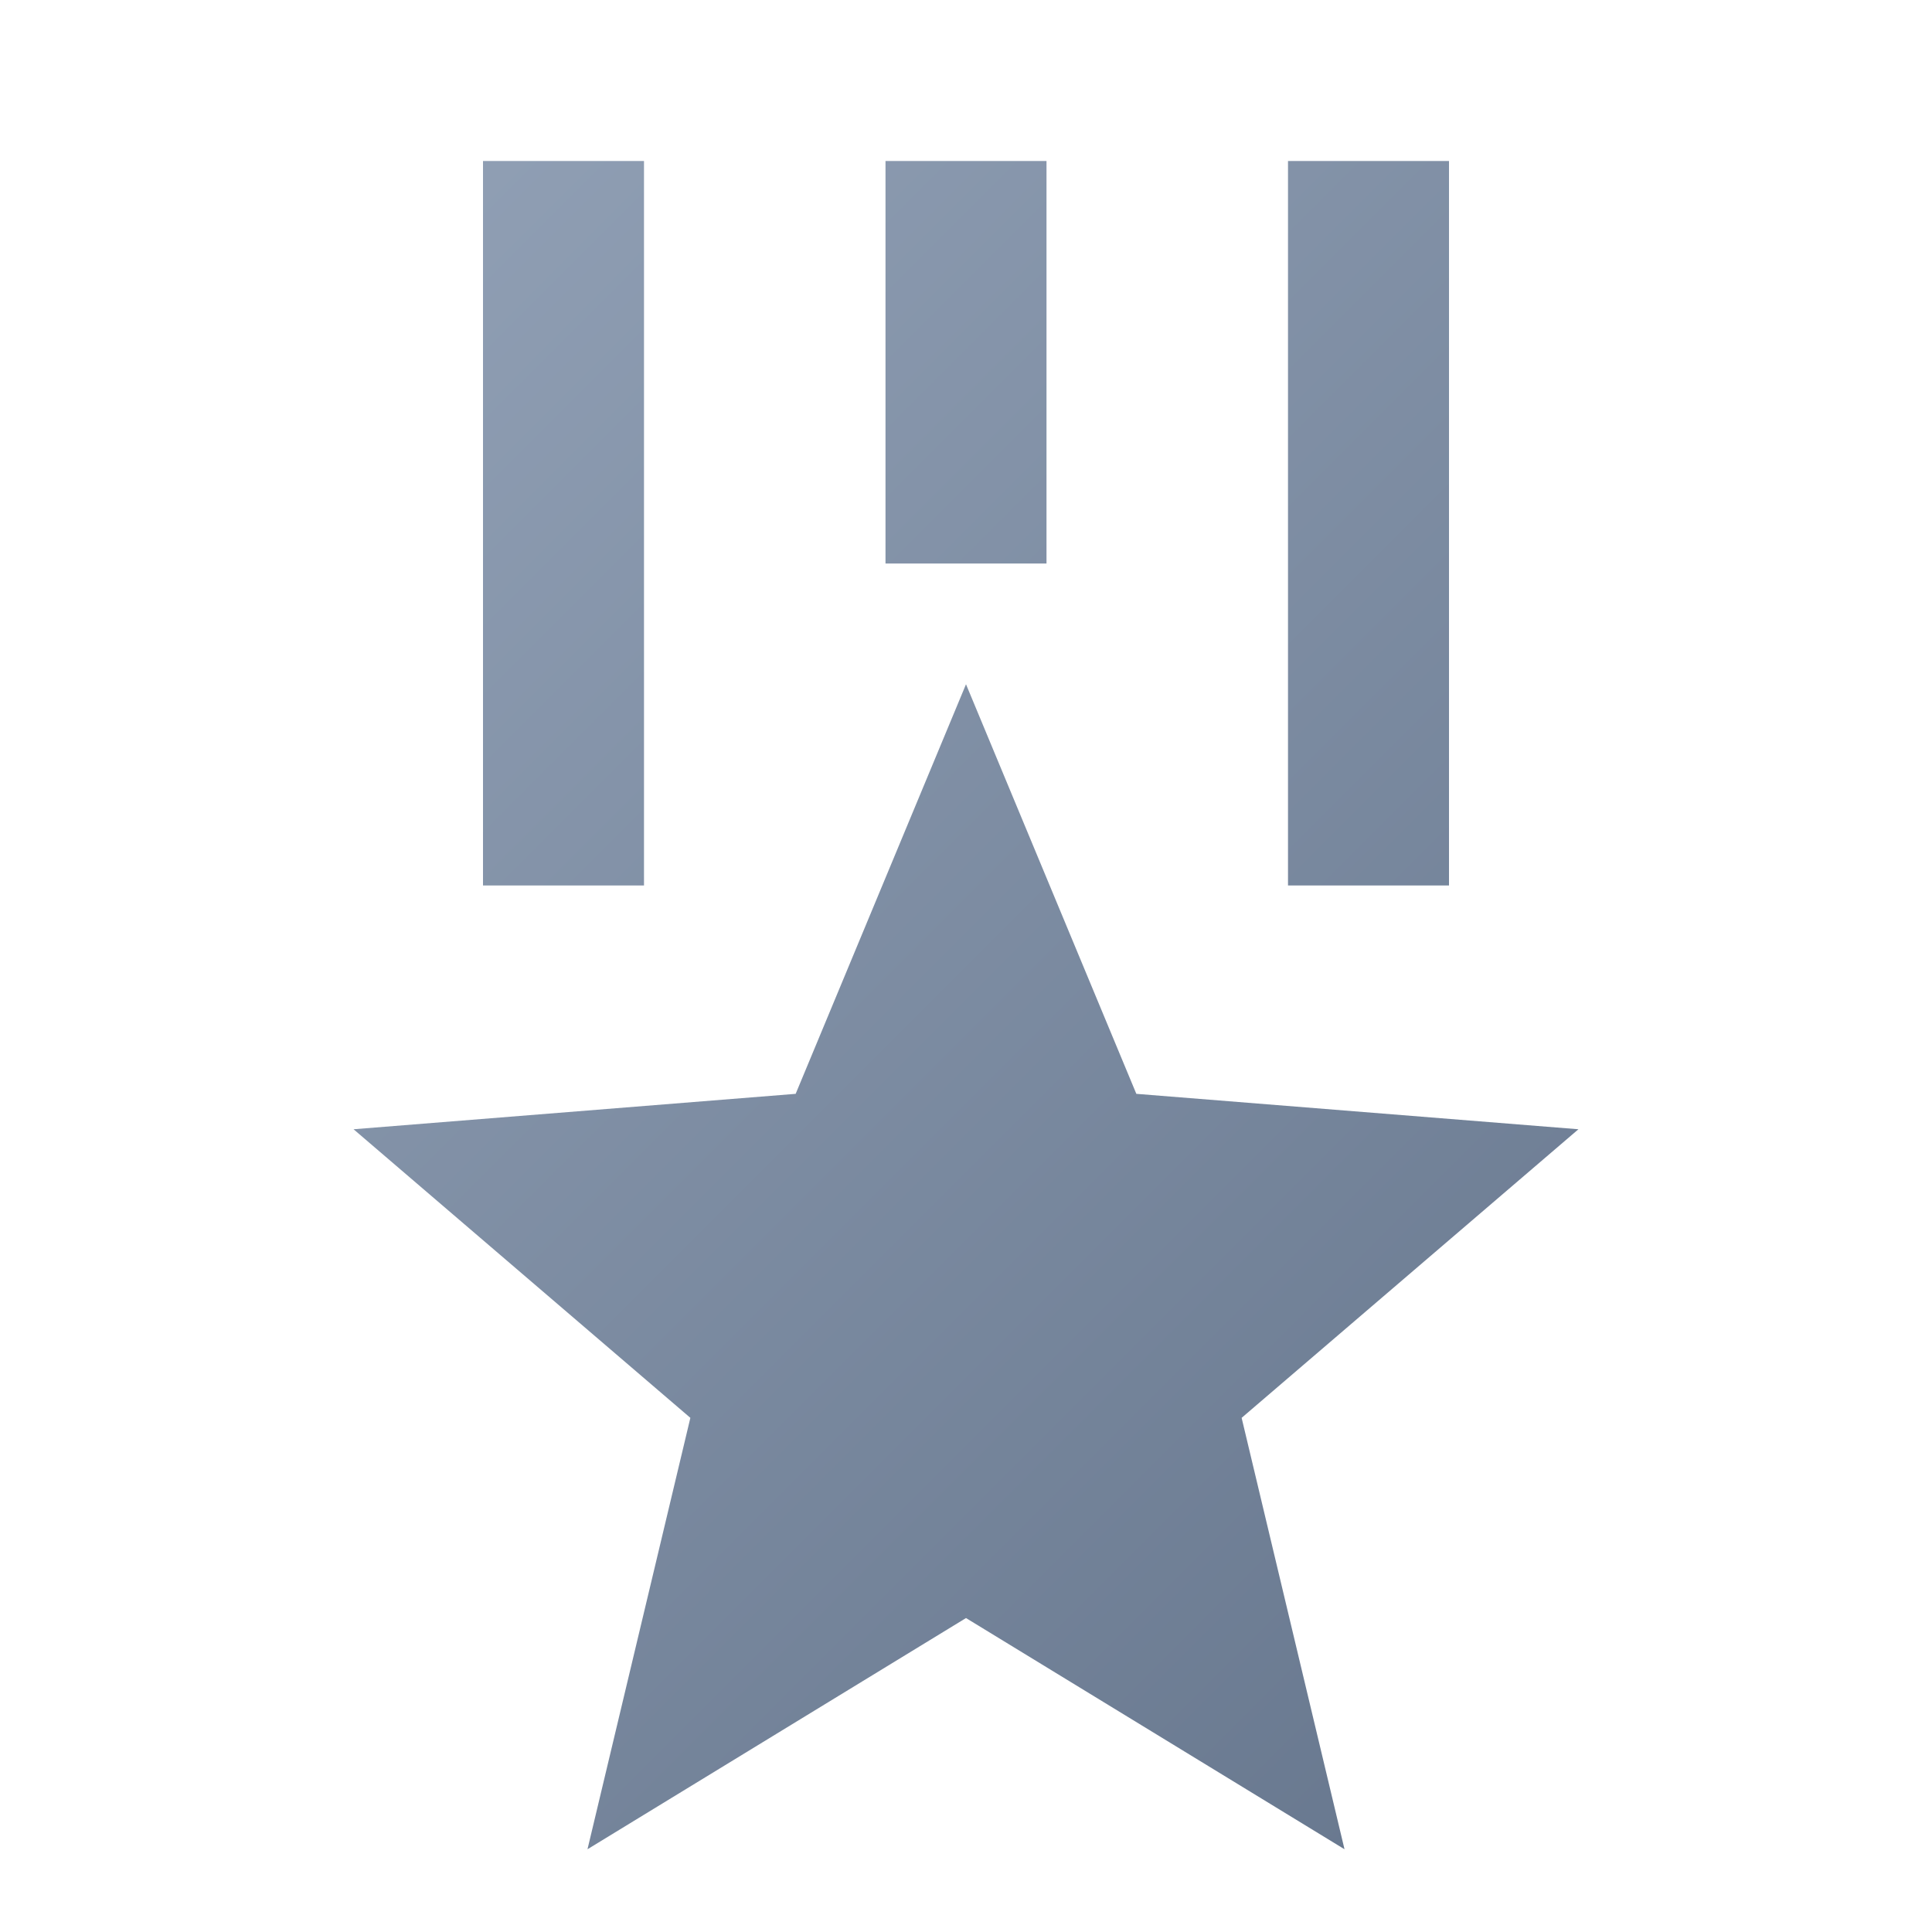
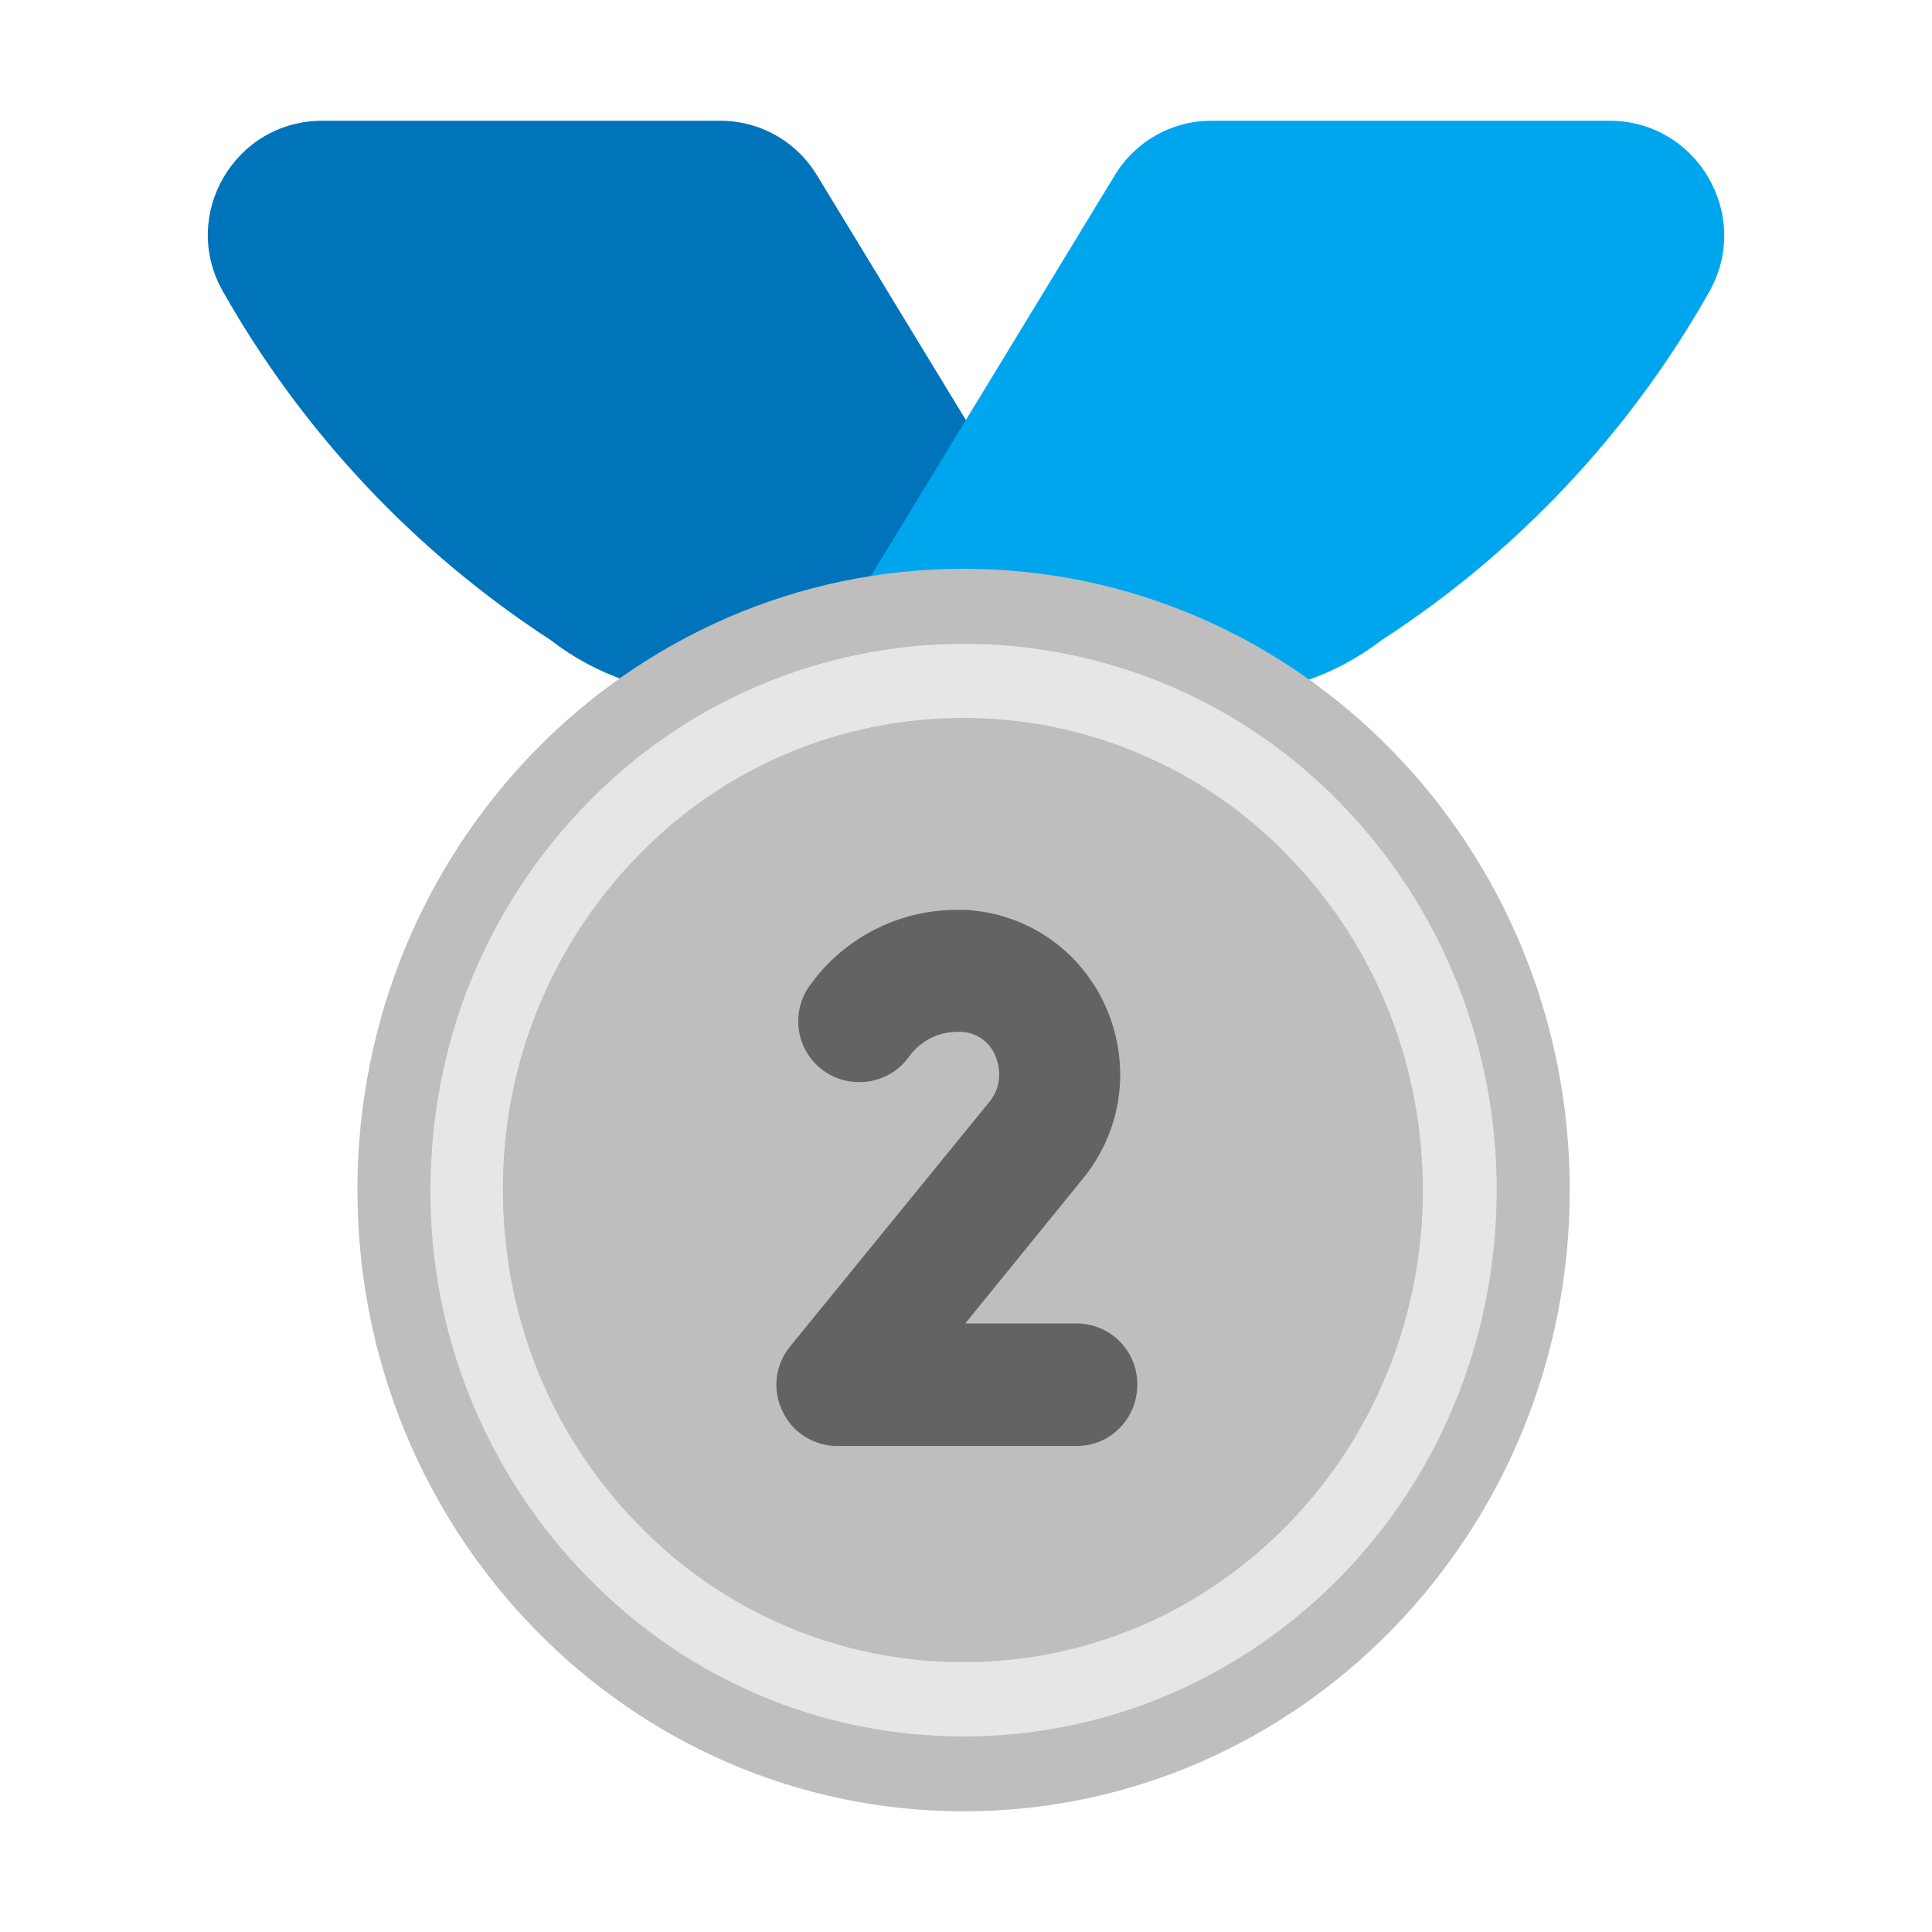
- <svg xmlns="http://www.w3.org/2000/svg" viewBox="0 0 24 24" width="24" height="24">
-   <defs>
-     <linearGradient id="ri_medal_silver" x1="2" y1="2" x2="22" y2="22" gradientUnits="userSpaceOnUse">
-       <stop stop-color="#94a3b8" />
-       <stop offset="1" stop-color="#64748b" />
-     </linearGradient>
-   </defs>
+ <svg xmlns="http://www.w3.org/2000/svg" viewBox="0 0 32 32" width="32" height="32">
  <g fill="none">
-     <path fill="url(#ri_medal_silver)" d="M12 8.5L14.116 13.588L19.608 14.028L15.424 17.613L16.702 22.972L12 20.1L7.298 22.972L8.576 17.613L4.392 14.028L9.884 13.588L12 8.5ZM8 2V11H6V2H8ZM18 2V11H16V2H18ZM13 2V7H11V2H13Z" />
+     <path fill="#0074ba" d="m18.768 11.51l-5.22-8.58c-.34-.58-.95-.93-1.62-.93h-6.59c-1.45 0-2.36 1.56-1.65 2.82a16.7 16.7 0 0 0 5.43 5.78c.76.59 1.7.91 2.67.91z" />
+     <path fill="#00a6ed" d="M26.658 2h-6.59c-.67 0-1.28.35-1.62.93l-5.22 8.58h6.99c.97 0 1.9-.32 2.67-.91c2.25-1.46 4.11-3.44 5.43-5.78c.7-1.26-.21-2.82-1.66-2.82" />
+     <path fill="#bebebe" d="M15.96 30.001c5.545 0 10.04-4.607 10.04-10.29s-4.495-10.29-10.04-10.29s-10.04 4.607-10.04 10.29s4.495 10.29 10.04 10.29" />
+     <path fill="#e6e6e6" d="M15.96 28.761c-2.36 0-4.58-.94-6.24-2.65a9.1 9.1 0 0 1-2.59-6.4c0-2.42.92-4.69 2.59-6.4a8.69 8.69 0 0 1 12.49 0c3.44 3.53 3.44 9.27 0 12.8c-1.68 1.71-3.9 2.65-6.25 2.65m-.01-16.87c-1.95 0-3.91.76-5.39 2.29a7.87 7.87 0 0 0-2.23 5.53c0 2.09.79 4.05 2.23 5.53a7.48 7.48 0 0 0 5.39 2.29c2.04 0 3.95-.81 5.39-2.29c2.97-3.05 2.97-8.01 0-11.06a7.46 7.46 0 0 0-5.39-2.29" />
+     <path fill="#636363" d="M17.838 23.95h-3.97a1 1 0 0 1-.91-.58a1 1 0 0 1 .13-1.07l3.3-4.05c.26-.32.14-.66.1-.76a.64.64 0 0 0-.58-.4h-.05c-.32 0-.61.15-.8.41c-.32.45-.95.56-1.41.24a1.01 1.01 0 0 1-.24-1.41c.56-.79 1.47-1.26 2.44-1.26h.13c1.02.05 1.91.66 2.33 1.59c.43.96.29 2.05-.37 2.86l-1.95 2.4h1.84c.56 0 1.01.45 1.01 1.01s-.44 1.02-1 1.02" />
  </g>
</svg>
